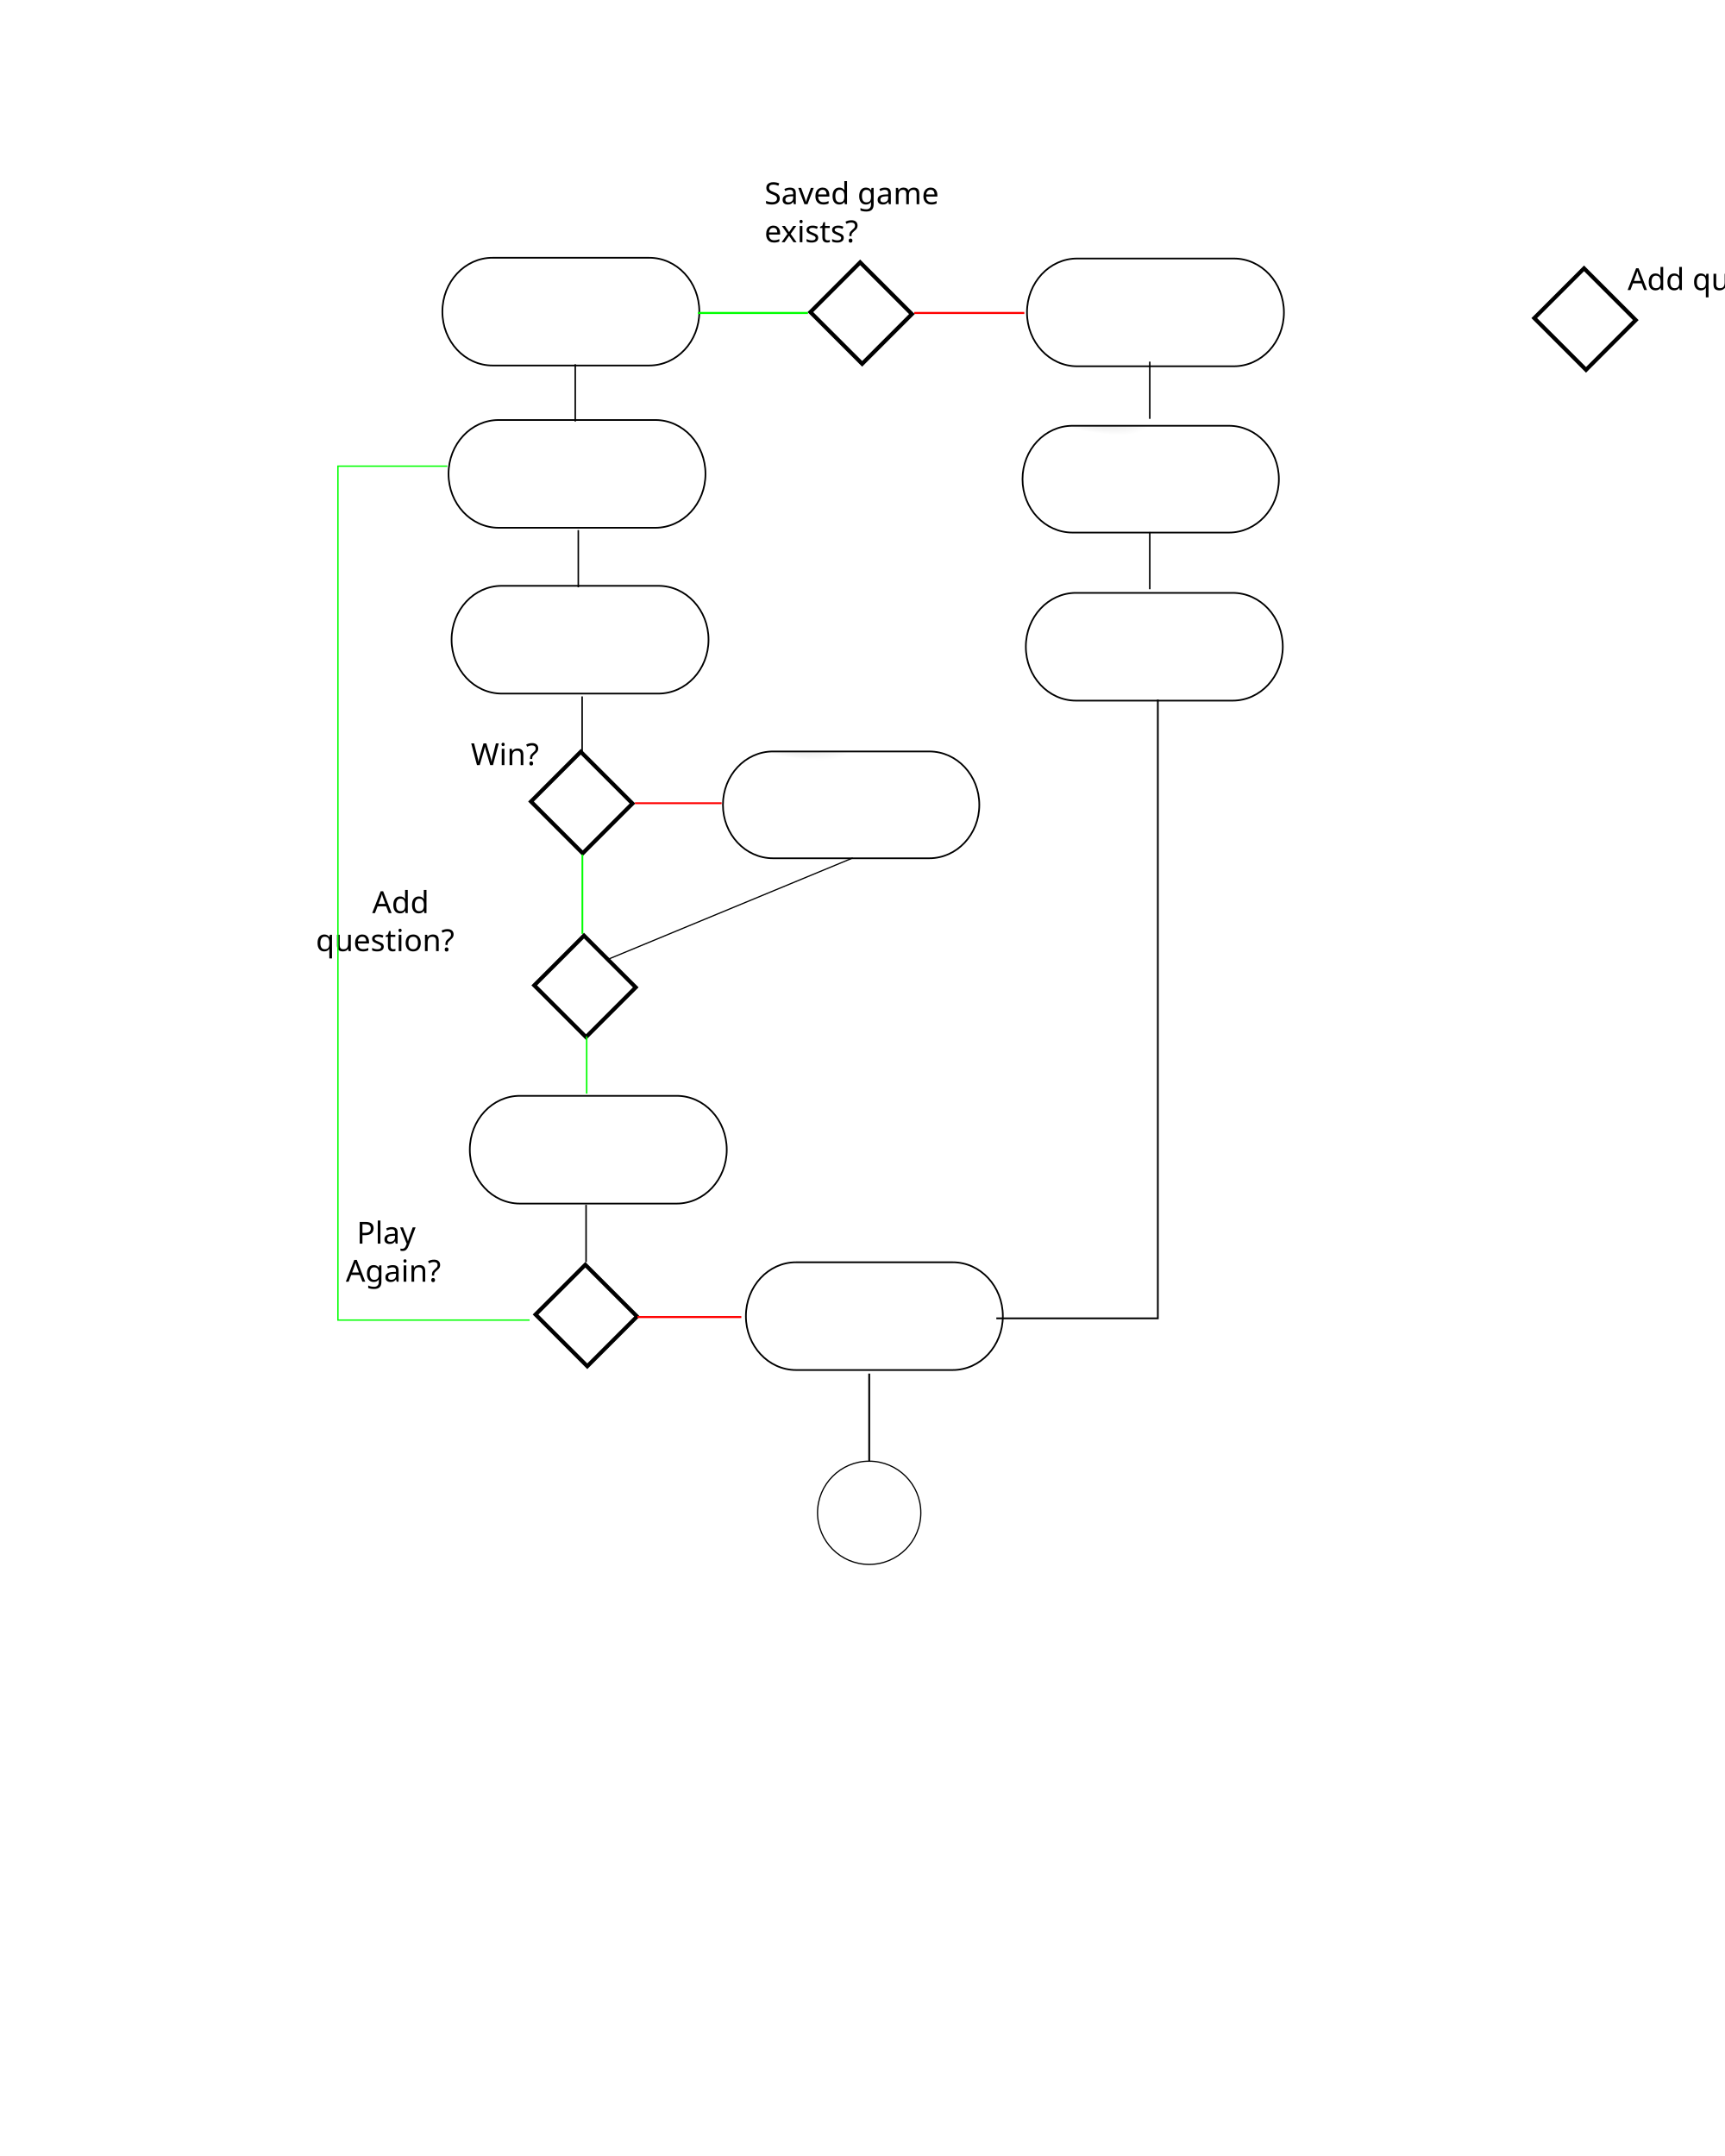
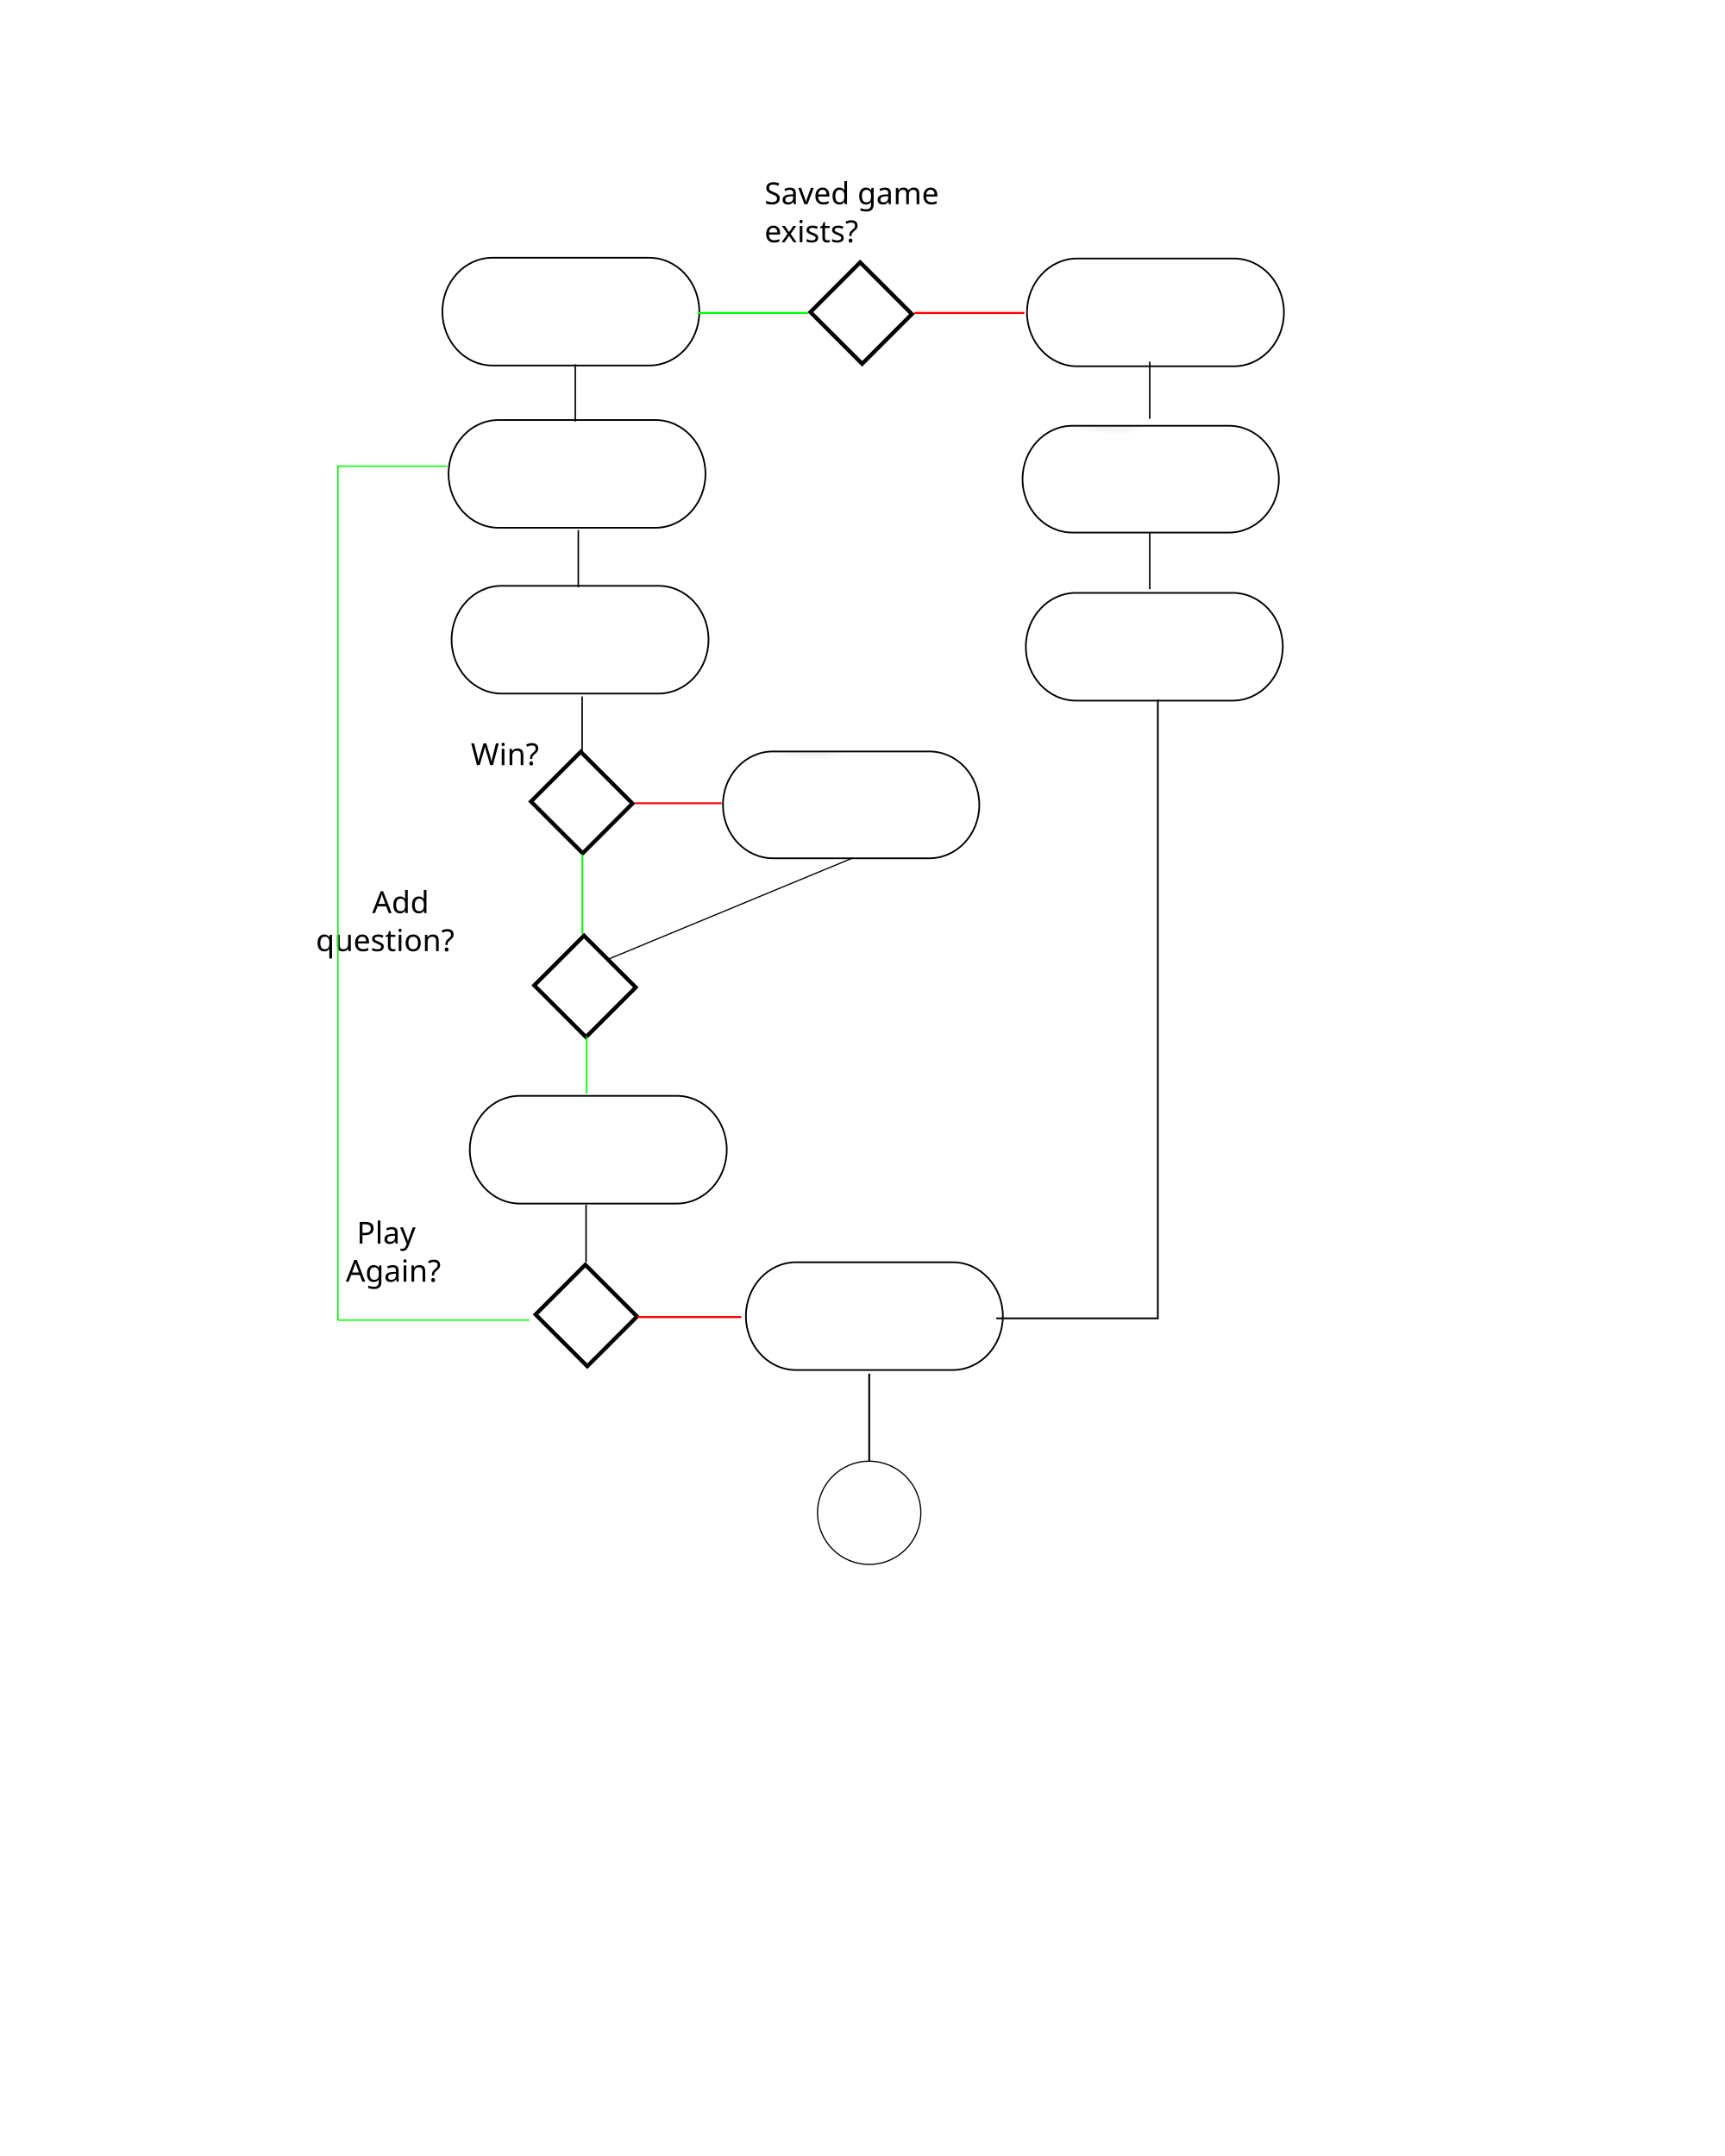
<svg xmlns="http://www.w3.org/2000/svg" xmlns:xlink="http://www.w3.org/1999/xlink" width="400mm" height="500mm" viewBox="0 0 1417.323 1771.653" id="svg2" version="1.1">
  <defs id="defs4">
    <linearGradient id="linearGradient4290">
      <stop style="stop-color:#000000;stop-opacity:1;" offset="0" id="stop4292" />
      <stop style="stop-color:#000000;stop-opacity:0;" offset="1" id="stop4294" />
    </linearGradient>
    <radialGradient xlink:href="#linearGradient4290" id="radialGradient4300" gradientUnits="userSpaceOnUse" gradientTransform="matrix(1.873315,0.8625336,-0.17586,0.3819438,-480.8703,-493.1983)" cx="457.143" cy="-464.236" fx="457.143" fy="-464.236" r="106" />
    <radialGradient xlink:href="#linearGradient4290" id="radialGradient4302" gradientUnits="userSpaceOnUse" gradientTransform="matrix(1.873315,0.8625336,-0.17586,0.3819438,-480.8703,-493.1983)" cx="457.143" cy="-464.236" fx="457.143" fy="-464.236" r="106" />
    <radialGradient xlink:href="#linearGradient4290" id="radialGradient4304" gradientUnits="userSpaceOnUse" gradientTransform="matrix(1.873315,0.8625336,-0.17586,0.3819438,-480.8703,-493.1983)" cx="457.143" cy="-464.236" fx="457.143" fy="-464.236" r="106" />
    <radialGradient xlink:href="#linearGradient4290" id="radialGradient4308" gradientUnits="userSpaceOnUse" gradientTransform="matrix(1.873315,0.8625336,-0.17586,0.3819438,-480.8703,-493.1983)" cx="457.143" cy="-464.236" fx="457.143" fy="-464.236" r="106" />
    <radialGradient xlink:href="#linearGradient4290" id="radialGradient4310" gradientUnits="userSpaceOnUse" gradientTransform="matrix(1.873315,0.8625336,-0.17586,0.3819438,-480.8703,-493.1983)" cx="457.143" cy="-464.236" fx="457.143" fy="-464.236" r="106" />
    <radialGradient xlink:href="#linearGradient4290" id="radialGradient4310-0" gradientUnits="userSpaceOnUse" gradientTransform="matrix(1.873315,0.8625336,-0.17586,0.3819438,-480.8703,-493.1983)" cx="457.143" cy="-464.236" fx="457.143" fy="-464.236" r="106" />
    <radialGradient xlink:href="#linearGradient4290" id="radialGradient4300-7" gradientUnits="userSpaceOnUse" gradientTransform="matrix(1.873315,0.8625336,-0.17586,0.3819438,-480.8703,-493.1983)" cx="457.143" cy="-464.236" fx="457.143" fy="-464.236" r="106" />
    <radialGradient xlink:href="#linearGradient4290" id="radialGradient4308-5" gradientUnits="userSpaceOnUse" gradientTransform="matrix(1.873315,0.8625336,-0.17586,0.3819438,-480.8703,-493.1983)" cx="457.143" cy="-464.236" fx="457.143" fy="-464.236" r="106" />
    <radialGradient xlink:href="#linearGradient4290" id="radialGradient4304-9" gradientUnits="userSpaceOnUse" gradientTransform="matrix(1.873315,0.8625336,-0.17586,0.3819438,-480.8703,-493.1983)" cx="457.143" cy="-464.236" fx="457.143" fy="-464.236" r="106" />
    <radialGradient xlink:href="#linearGradient4290" id="radialGradient4302-2" gradientUnits="userSpaceOnUse" gradientTransform="matrix(1.873315,0.8625336,-0.17586,0.3819438,-480.8703,-493.1983)" cx="457.143" cy="-464.236" fx="457.143" fy="-464.236" r="106" />
  </defs>
  <g id="layer1" transform="translate(0,719.2913)">
    <flowRoot xml:space="preserve" id="flowRoot3346" style="font-style:normal;font-weight:normal;font-size:40px;line-height:125%;font-family:sans-serif;letter-spacing:0px;word-spacing:0px;fill:#000000;fill-opacity:1;stroke:none;stroke-width:1px;stroke-linecap:butt;stroke-linejoin:miter;stroke-opacity:1" transform="matrix(1.230735,0,0,1.230735,587.3947,-792.3891)">
      <flowRegion id="flowRegion3348">
        <rect id="rect3350" width="228.571" height="127.857" x="45" y="79.505" />
      </flowRegion>
      <flowPara id="flowPara3352">Main</flowPara>
    </flowRoot>
    <rect style="opacity:1;fill:none;fill-opacity:1;fill-rule:nonzero;stroke:#000000;stroke-width:3.302;stroke-miterlimit:4;stroke-dasharray:none;stroke-opacity:1" id="rect4166" width="60.127" height="57.812" x="143.557" y="-855.914" rx="0" ry="57.812" transform="matrix(0.7071068,0.7071068,-0.7071068,0.7071068,0,0)" />
    <g id="g4348" transform="translate(88.8571,-526.8571)">
      <rect style="opacity:1;fill:none;fill-opacity:1;fill-rule:nonzero;stroke:#000000;stroke-width:1.374;stroke-miterlimit:4;stroke-dasharray:none;stroke-opacity:1" id="rect4177" width="211.111" height="88.546" x="274.624" y="19.36" ry="44.273" rx="41.181" />
      <flowRoot style="font-style:normal;font-weight:normal;font-size:49.229px;line-height:125%;font-family:sans-serif;letter-spacing:0px;word-spacing:0px;fill:#000000;fill-opacity:1;stroke:none;stroke-width:1px;stroke-linecap:butt;stroke-linejoin:miter;stroke-opacity:1" id="flowRoot4179" xml:space="preserve" transform="translate(81.96087,252.347)">
        <flowRegion id="flowRegion4181">
          <rect y="-203.068" x="224.689" height="75.93" width="214.168" id="rect4183" />
        </flowRegion>
        <flowPara id="flowPara4185" style="font-size:25px">Load game</flowPara>
      </flowRoot>
    </g>
    <g transform="translate(93.90786,-393.517)" id="g4355">
      <rect rx="41.181" ry="44.273" y="19.36" x="274.624" height="88.546" width="211.111" id="rect4357" style="opacity:1;fill:none;fill-opacity:1;fill-rule:nonzero;stroke:#000000;stroke-width:1.374;stroke-miterlimit:4;stroke-dasharray:none;stroke-opacity:1" />
      <flowRoot transform="translate(81.96087,252.347)" xml:space="preserve" id="flowRoot4359" style="font-style:normal;font-weight:normal;font-size:49.229px;line-height:125%;font-family:sans-serif;letter-spacing:0px;word-spacing:0px;fill:#000000;fill-opacity:1;stroke:none;stroke-width:1px;stroke-linecap:butt;stroke-linejoin:miter;stroke-opacity:1">
        <flowRegion id="flowRegion4361">
          <rect id="rect4363" width="214.168" height="75.93" x="224.689" y="-203.068" />
        </flowRegion>
        <flowPara style="font-size:25px" id="flowPara4365">Play game</flowPara>
      </flowRoot>
    </g>
    <g id="g4267" transform="translate(320.1134,-933.1796)">
      <text id="text4261" y="842.607" x="66.761" style="font-style:normal;font-weight:normal;font-size:40px;line-height:125%;font-family:sans-serif;letter-spacing:0px;word-spacing:0px;fill:#000000;fill-opacity:1;stroke:none;stroke-width:1px;stroke-linecap:butt;stroke-linejoin:miter;stroke-opacity:1" xml:space="preserve">
        <tspan style="font-size:25px" y="842.607" x="66.761" id="tspan4263">Win?</tspan>
      </text>
      <rect style="opacity:1;fill:none;fill-opacity:1;fill-rule:nonzero;stroke:#000000;stroke-width:3.302;stroke-miterlimit:4;stroke-dasharray:none;stroke-opacity:1" id="rect4211" width="60.127" height="57.812" x="699.108" y="477.022" rx="0" ry="57.812" transform="matrix(0.7071068,0.7071068,-0.7071068,0.7071068,0,0)" />
    </g>
    <g id="g4213" transform="translate(42.88132,81.87117)" style="fill:#000000;fill-opacity:0">
      <g id="g4283" style="fill:url(#radialGradient4310);fill-opacity:1">
        <rect style="opacity:1;fill:url(#radialGradient4300);fill-opacity:1;fill-rule:nonzero;stroke:#000000;stroke-width:1.367;stroke-miterlimit:4;stroke-dasharray:none;stroke-opacity:1" id="rect4215" width="210.633" height="87.776" x="551.112" y="-183.669" ry="43.888" rx="41.088" />
        <flowRoot transform="translate(282.2857,-302.8571)" style="font-style:normal;font-weight:normal;font-size:49.229px;line-height:125%;font-family:sans-serif;letter-spacing:0px;word-spacing:0px;fill:url(#radialGradient4308);fill-opacity:1;stroke:none;stroke-width:1px;stroke-linecap:butt;stroke-linejoin:miter;stroke-opacity:1" id="flowRoot4217" xml:space="preserve">
          <flowRegion id="flowRegion4219" style="fill:url(#radialGradient4304);fill-opacity:1">
            <rect y="145.175" x="300.206" height="75.93" width="214.168" id="rect4221" style="fill:url(#radialGradient4302);fill-opacity:1" />
          </flowRegion>
          <flowPara id="flowPara4223" style="font-size:25px;fill:#000000;fill-opacity:1;stroke:none;stroke-opacity:1">Add Answer</flowPara>
        </flowRoot>
      </g>
-     </g>
-     <g id="g4278" transform="translate(1148.741,-1217.574)">
-       <rect style="opacity:1;fill:none;fill-opacity:1;fill-rule:nonzero;stroke:#000000;stroke-width:3.302;stroke-miterlimit:4;stroke-dasharray:none;stroke-opacity:1" id="rect4272" width="60.127" height="57.812" x="616.276" y="400.251" rx="0" ry="57.812" transform="matrix(0.7071068,0.7071068,-0.7071068,0.7071068,0,0)" />
-       <text id="text4274" y="736.648" x="188.571" style="font-style:normal;font-weight:normal;font-size:40px;line-height:125%;font-family:sans-serif;letter-spacing:0px;word-spacing:0px;fill:#000000;fill-opacity:1;stroke:none;stroke-width:1px;stroke-linecap:butt;stroke-linejoin:miter;stroke-opacity:1" xml:space="preserve">
-         <tspan style="font-size:25px" y="736.648" x="188.571" id="tspan4276">Add question?</tspan>
-       </text>
    </g>
    <path style="fill:none;fill-rule:evenodd;stroke:#ff0000;stroke-width:1.517;stroke-linecap:butt;stroke-linejoin:miter;stroke-miterlimit:4;stroke-dasharray:none;stroke-opacity:1" d="m 521.669,-59.265 71.265,0" id="path4320" />
    <path id="path4322" d="m 478.509,-17.116 0,65.204" style="fill:none;fill-rule:evenodd;stroke:#00ff00;stroke-width:1.452;stroke-linecap:butt;stroke-linejoin:miter;stroke-miterlimit:4;stroke-dasharray:none;stroke-opacity:1" />
    <text xml:space="preserve" style="font-style:normal;font-weight:normal;font-size:40px;line-height:125%;font-family:sans-serif;letter-spacing:0px;word-spacing:0px;fill:#000000;fill-opacity:1;stroke:none;stroke-width:1px;stroke-linecap:butt;stroke-linejoin:miter;stroke-opacity:1" x="628.137" y="-551.481" id="text4367">
      <tspan id="tspan4369" x="628.137" y="-551.481" style="font-size:25px">Saved game</tspan>
      <tspan x="628.137" y="-520.231" style="font-size:25px" id="tspan4371">exists?</tspan>
    </text>
    <path id="path4385" d="m 573.388,-462.114 90.458,0" style="fill:none;fill-rule:evenodd;stroke:#00ff00;stroke-width:1.71;stroke-linecap:butt;stroke-linejoin:miter;stroke-miterlimit:4;stroke-dasharray:none;stroke-opacity:1" />
    <path style="fill:none;fill-rule:evenodd;stroke:#ff0000;stroke-width:1.71;stroke-linecap:butt;stroke-linejoin:miter;stroke-miterlimit:4;stroke-dasharray:none;stroke-opacity:1" d="m 751.175,-462.114 90.458,0" id="path4387" />
    <g id="g4348-3" transform="translate(569.1861,-526.2206)">
      <rect style="opacity:1;fill:none;fill-opacity:1;fill-rule:nonzero;stroke:#000000;stroke-width:1.374;stroke-miterlimit:4;stroke-dasharray:none;stroke-opacity:1" id="rect4177-6" width="211.111" height="88.546" x="274.624" y="19.36" ry="44.273" rx="41.181" />
      <flowRoot style="font-style:normal;font-weight:normal;font-size:49.229px;line-height:125%;font-family:sans-serif;letter-spacing:0px;word-spacing:0px;fill:#000000;fill-opacity:1;stroke:none;stroke-width:1px;stroke-linecap:butt;stroke-linejoin:miter;stroke-opacity:1" id="flowRoot4179-7" xml:space="preserve" transform="translate(81.96087,252.347)">
        <flowRegion id="flowRegion4181-5">
          <rect y="-203.068" x="224.689" height="75.93" width="214.168" id="rect4183-3" />
        </flowRegion>
        <flowPara id="flowPara4185-5" style="font-size:25px">New game</flowPara>
      </flowRoot>
    </g>
    <path style="fill:none;fill-rule:evenodd;stroke:#000000;stroke-width:1.233;stroke-linecap:butt;stroke-linejoin:miter;stroke-miterlimit:4;stroke-dasharray:none;stroke-opacity:1" d="m 472.65,-419.965 0,47.021" id="path4419" />
    <path id="path4421" d="m 478.307,-147.022 0,47.021" style="fill:none;fill-rule:evenodd;stroke:#000000;stroke-width:1.233;stroke-linecap:butt;stroke-linejoin:miter;stroke-miterlimit:4;stroke-dasharray:none;stroke-opacity:1" />
    <g transform="translate(327.0829,-669.263)" id="g4423">
      <rect transform="matrix(0.7071068,0.7071068,-0.7071068,0.7071068,0,0)" ry="57.812" rx="0" y="400.251" x="616.276" height="57.812" width="60.127" id="rect4425" style="opacity:1;fill:none;fill-opacity:1;fill-rule:nonzero;stroke:#000000;stroke-width:3.302;stroke-miterlimit:4;stroke-dasharray:none;stroke-opacity:1" />
      <text xml:space="preserve" style="font-style:normal;font-weight:normal;font-size:40px;line-height:125%;font-family:sans-serif;letter-spacing:0px;word-spacing:0px;fill:#000000;fill-opacity:1;stroke:none;stroke-width:1px;stroke-linecap:butt;stroke-linejoin:miter;stroke-opacity:1" x="119.058" y="700.282" id="text4427">
        <tspan id="tspan4429" x="119.058" y="700.282" style="font-size:25px;text-align:end;text-anchor:end">Add</tspan>
        <tspan x="119.058" y="731.532" style="font-size:25px;text-align:end;text-anchor:end" id="tspan4466">question?</tspan>
      </text>
      <path style="fill:none;fill-rule:evenodd;stroke:#000000;stroke-width:1px;stroke-linecap:butt;stroke-linejoin:miter;stroke-opacity:1" d="m 373.583,654.981 -200.01,82.832" id="path4468" />
    </g>
    <path style="fill:none;fill-rule:evenodd;stroke:#000000;stroke-width:1.439px;stroke-linecap:butt;stroke-linejoin:miter;stroke-opacity:1" d="m 951.326,-144.465 0,508.493 -132.716,0" id="path4431" />
    <g transform="translate(111.385,161.8284)" id="g4355-6">
      <rect rx="41.181" ry="44.273" y="19.36" x="274.624" height="88.546" width="211.111" id="rect4357-2" style="opacity:1;fill:none;fill-opacity:1;fill-rule:nonzero;stroke:#000000;stroke-width:1.374;stroke-miterlimit:4;stroke-dasharray:none;stroke-opacity:1" />
      <flowRoot transform="translate(70.84919,248.3064)" xml:space="preserve" id="flowRoot4359-9" style="font-style:normal;font-weight:normal;font-size:49.229px;line-height:125%;font-family:sans-serif;letter-spacing:0px;word-spacing:0px;fill:#000000;fill-opacity:1;stroke:none;stroke-width:1px;stroke-linecap:butt;stroke-linejoin:miter;stroke-opacity:1">
        <flowRegion id="flowRegion4361-1">
          <rect id="rect4363-2" width="214.168" height="75.93" x="224.689" y="-203.068" />
        </flowRegion>
        <flowPara style="font-size:25px" id="flowPara4365-7">Add Question</flowPara>
      </flowRoot>
    </g>
    <path style="fill:none;fill-rule:evenodd;stroke:#00ff00;stroke-width:1.233;stroke-linecap:butt;stroke-linejoin:miter;stroke-miterlimit:4;stroke-dasharray:none;stroke-opacity:1" d="m 482.046,132.35 0,47.021" id="path4419-0" />
    <g id="g4267-9" transform="translate(330.9378,-531.8571)">
      <g id="g4496" transform="translate(-7.071068,20.20305)">
        <text xml:space="preserve" style="font-style:normal;font-weight:normal;font-size:40px;line-height:125%;font-family:sans-serif;letter-spacing:0px;word-spacing:0px;fill:#000000;fill-opacity:1;stroke:none;stroke-width:1px;stroke-linecap:butt;stroke-linejoin:miter;stroke-opacity:1" x="132.011" y="814.323" id="text4261-3">
          <tspan id="tspan4263-6" x="132.011" y="814.323" style="font-size:25px;text-align:end;text-anchor:end">Play</tspan>
          <tspan id="tspan4494" x="132.011" y="845.573" style="font-size:25px;text-align:end;text-anchor:end">Again?</tspan>
        </text>
        <rect transform="matrix(0.7071068,0.7071068,-0.7071068,0.7071068,0,0)" ry="57.812" rx="0" y="477.022" x="699.108" height="57.812" width="60.127" id="rect4211-0" style="opacity:1;fill:none;fill-opacity:1;fill-rule:nonzero;stroke:#000000;stroke-width:3.302;stroke-miterlimit:4;stroke-dasharray:none;stroke-opacity:1" />
      </g>
    </g>
    <path style="fill:none;fill-rule:evenodd;stroke:#00ff00;stroke-width:1.115px;stroke-linecap:butt;stroke-linejoin:miter;stroke-opacity:1" d="m 435.157,365.455 -157.502,0 0,-701.693 89.857,0" id="path4502" />
    <path style="fill:none;fill-rule:evenodd;stroke:#000000;stroke-width:1.233;stroke-linecap:butt;stroke-linejoin:miter;stroke-miterlimit:4;stroke-dasharray:none;stroke-opacity:1" d="m 481.54,270.778 0,47.021" id="path4504" />
    <circle style="fill:none;fill-rule:evenodd;stroke:#000000;stroke-width:1px;stroke-linecap:butt;stroke-linejoin:miter;stroke-opacity:1" id="path4506" cx="714.152" cy="523.827" r="42.426" />
    <flowRoot transform="matrix(1.230735,0,0,1.230735,614.6892,469.7158)" style="font-style:normal;font-weight:normal;font-size:40px;line-height:125%;font-family:sans-serif;letter-spacing:0px;word-spacing:0px;fill:#000000;fill-opacity:1;stroke:none;stroke-width:1px;stroke-linecap:butt;stroke-linejoin:miter;stroke-opacity:1" id="flowRoot4508" xml:space="preserve">
      <flowRegion id="flowRegion4510">
        <rect y="79.505" x="45" height="127.857" width="228.571" id="rect4512" />
      </flowRegion>
      <flowPara id="flowPara4514">End</flowPara>
    </flowRoot>
    <path id="path4516" d="m 523.689,362.979 85.407,0" style="fill:none;fill-rule:evenodd;stroke:#ff0000;stroke-width:1.661;stroke-linecap:butt;stroke-linejoin:miter;stroke-miterlimit:4;stroke-dasharray:none;stroke-opacity:1" />
    <g transform="translate(96.41044,-257.2603)" id="g4355-62">
      <rect rx="41.181" ry="44.273" y="19.36" x="274.624" height="88.546" width="211.111" id="rect4357-6" style="opacity:1;fill:none;fill-opacity:1;fill-rule:nonzero;stroke:#000000;stroke-width:1.374;stroke-miterlimit:4;stroke-dasharray:none;stroke-opacity:1" />
      <flowRoot transform="translate(66.40452,255.1754)" xml:space="preserve" id="flowRoot4359-1" style="font-style:normal;font-weight:normal;font-size:49.229px;line-height:125%;font-family:sans-serif;letter-spacing:0px;word-spacing:0px;fill:#000000;fill-opacity:1;stroke:none;stroke-width:1px;stroke-linecap:butt;stroke-linejoin:miter;stroke-opacity:1">
        <flowRegion id="flowRegion4361-8">
          <rect id="rect4363-7" width="214.168" height="75.93" x="224.689" y="-203.068" />
        </flowRegion>
        <flowPara style="font-size:25px" id="flowPara4365-9">Update Graph</flowPara>
      </flowRoot>
    </g>
    <path style="fill:none;fill-rule:evenodd;stroke:#000000;stroke-width:1.233;stroke-linecap:butt;stroke-linejoin:miter;stroke-miterlimit:4;stroke-dasharray:none;stroke-opacity:1" d="m 475.153,-283.708 0,47.021" id="path4419-2" />
    <g id="g4213-2" transform="translate(289.0224,-185.7598)" style="fill:#000000;fill-opacity:0">
      <g id="g4283-8" style="fill:url(#radialGradient4310-0);fill-opacity:1">
        <rect style="opacity:1;fill:url(#radialGradient4300-7);fill-opacity:1;fill-rule:nonzero;stroke:#000000;stroke-width:1.367;stroke-miterlimit:4;stroke-dasharray:none;stroke-opacity:1" id="rect4215-9" width="210.633" height="87.776" x="551.112" y="-183.669" ry="43.888" rx="41.088" />
        <flowRoot transform="translate(282.2857,-302.8571)" style="font-style:normal;font-weight:normal;font-size:49.229px;line-height:125%;font-family:sans-serif;letter-spacing:0px;word-spacing:0px;fill:url(#radialGradient4308-5);fill-opacity:1;stroke:none;stroke-width:1px;stroke-linecap:butt;stroke-linejoin:miter;stroke-opacity:1" id="flowRoot4217-7" xml:space="preserve">
          <flowRegion id="flowRegion4219-3" style="fill:url(#radialGradient4304-9);fill-opacity:1">
            <rect y="145.175" x="300.206" height="75.93" width="214.168" id="rect4221-6" style="fill:url(#radialGradient4302-2);fill-opacity:1" />
          </flowRegion>
          <flowPara id="flowPara4223-1" style="font-size:25px;fill:#000000;fill-opacity:1;stroke:none;stroke-opacity:1">Add Answer</flowPara>
        </flowRoot>
      </g>
    </g>
    <g transform="translate(568.2438,-251.4666)" id="g4355-6-2">
      <rect rx="41.181" ry="44.273" y="19.36" x="274.624" height="88.546" width="211.111" id="rect4357-2-9" style="opacity:1;fill:none;fill-opacity:1;fill-rule:nonzero;stroke:#000000;stroke-width:1.374;stroke-miterlimit:4;stroke-dasharray:none;stroke-opacity:1" />
      <flowRoot transform="translate(70.84919,248.3064)" xml:space="preserve" id="flowRoot4359-9-3" style="font-style:normal;font-weight:normal;font-size:49.229px;line-height:125%;font-family:sans-serif;letter-spacing:0px;word-spacing:0px;fill:#000000;fill-opacity:1;stroke:none;stroke-width:1px;stroke-linecap:butt;stroke-linejoin:miter;stroke-opacity:1">
        <flowRegion id="flowRegion4361-1-1">
          <rect id="rect4363-2-9" width="214.168" height="75.93" x="224.689" y="-203.068" />
        </flowRegion>
        <flowPara style="font-size:25px" id="flowPara4365-7-4">Add Question</flowPara>
      </flowRoot>
    </g>
    <path style="fill:none;fill-rule:evenodd;stroke:#000000;stroke-width:1.233;stroke-linecap:butt;stroke-linejoin:miter;stroke-miterlimit:4;stroke-dasharray:none;stroke-opacity:1" d="m 944.695,-422.132 0,47.021" id="path4419-7" />
    <path style="fill:none;fill-rule:evenodd;stroke:#000000;stroke-width:1.233;stroke-linecap:butt;stroke-linejoin:miter;stroke-miterlimit:4;stroke-dasharray:none;stroke-opacity:1" d="m 944.695,-282.124 0,47.021" id="path4419-8" />
    <g transform="translate(338.2409,298.5925)" id="g4355-6-2-4">
      <rect rx="41.181" ry="44.273" y="19.36" x="274.624" height="88.546" width="211.111" id="rect4357-2-9-5" style="opacity:1;fill:none;fill-opacity:1;fill-rule:nonzero;stroke:#000000;stroke-width:1.374;stroke-miterlimit:4;stroke-dasharray:none;stroke-opacity:1" />
      <flowRoot transform="translate(70.84919,248.3064)" xml:space="preserve" id="flowRoot4359-9-3-0" style="font-style:normal;font-weight:normal;font-size:49.229px;line-height:125%;font-family:sans-serif;letter-spacing:0px;word-spacing:0px;fill:#000000;fill-opacity:1;stroke:none;stroke-width:1px;stroke-linecap:butt;stroke-linejoin:miter;stroke-opacity:1">
        <flowRegion id="flowRegion4361-1-1-3">
          <rect id="rect4363-2-9-6" width="214.168" height="75.93" x="224.689" y="-203.068" />
        </flowRegion>
        <flowPara style="font-size:25px" id="flowPara4365-7-4-1">Save game</flowPara>
      </flowRoot>
    </g>
    <path style="fill:none;fill-rule:evenodd;stroke:#000000;stroke-width:1.53;stroke-linecap:butt;stroke-linejoin:miter;stroke-miterlimit:4;stroke-dasharray:none;stroke-opacity:1" d="m 714.178,409.426 0,72.477" id="path4419-2-0" />
  </g>
</svg>
